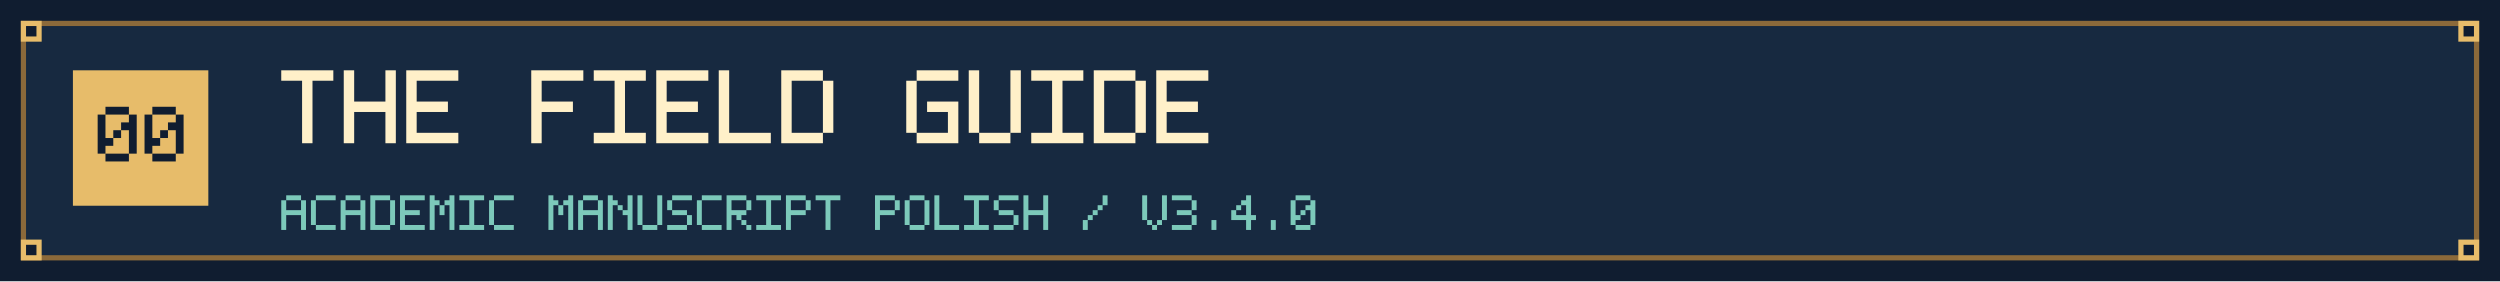
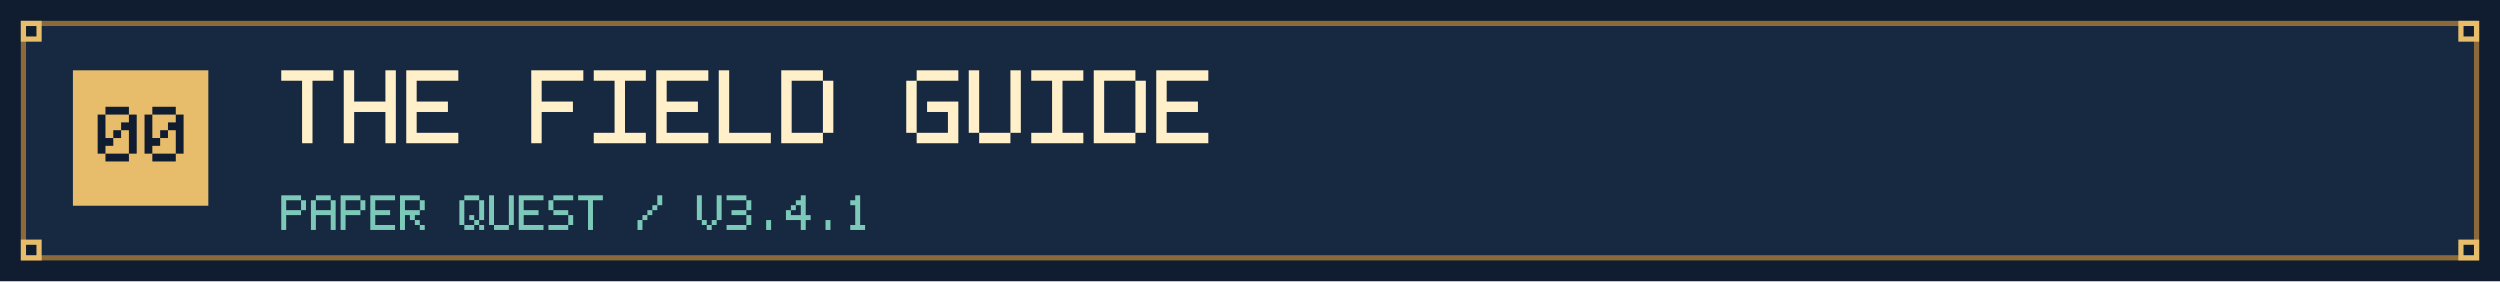
- <svg xmlns="http://www.w3.org/2000/svg" width="960" height="108" viewBox="0 0 960 108" role="img" aria-label="THE FIELD GUIDE. ACADEMIC MANUSCRIPT POLISH / V3.4.0">
+ <svg xmlns="http://www.w3.org/2000/svg" width="960" height="108" viewBox="0 0 960 108" role="img" aria-label="THE FIELD GUIDE. PAPER QUEST / V3.4.1">
  <rect x="0" y="0" width="960" height="108" fill="#101d30" />
  <rect x="8" y="8" width="944" height="92" fill="#8b693a" />
  <rect x="10" y="10" width="940" height="88" fill="#172940" />
  <rect x="8" y="8" width="8" height="8" fill="#e7bc6a" />
  <rect x="10" y="10" width="4" height="4" fill="#101d30" />
  <rect x="944" y="8" width="8" height="8" fill="#e7bc6a" />
  <rect x="946" y="10" width="4" height="4" fill="#101d30" />
  <rect x="8" y="92" width="8" height="8" fill="#e7bc6a" />
  <rect x="10" y="94" width="4" height="4" fill="#101d30" />
  <rect x="944" y="92" width="8" height="8" fill="#e7bc6a" />
  <rect x="946" y="94" width="4" height="4" fill="#101d30" />
  <rect x="28" y="27" width="52" height="52" fill="#e7bc6a" />
  <path d="M40.5,41h3v3h-3zM43.5,41h3v3h-3zM46.5,41h3v3h-3zM37.5,44h3v3h-3zM49.5,44h3v3h-3zM37.5,47h3v3h-3zM46.5,47h3v3h-3zM49.5,47h3v3h-3zM37.5,50h3v3h-3zM43.5,50h3v3h-3zM49.5,50h3v3h-3zM37.5,53h3v3h-3zM40.5,53h3v3h-3zM49.5,53h3v3h-3zM37.5,56h3v3h-3zM49.5,56h3v3h-3zM40.5,59h3v3h-3zM43.5,59h3v3h-3zM46.5,59h3v3h-3zM58.5,41h3v3h-3zM61.5,41h3v3h-3zM64.5,41h3v3h-3zM55.5,44h3v3h-3zM67.5,44h3v3h-3zM55.5,47h3v3h-3zM64.5,47h3v3h-3zM67.5,47h3v3h-3zM55.5,50h3v3h-3zM61.5,50h3v3h-3zM67.5,50h3v3h-3zM55.5,53h3v3h-3zM58.5,53h3v3h-3zM67.5,53h3v3h-3zM55.5,56h3v3h-3zM67.5,56h3v3h-3zM58.5,59h3v3h-3zM61.5,59h3v3h-3zM64.5,59h3v3h-3z" fill="#101d30" />
  <path d="M108,27h4v4h-4zM112,27h4v4h-4zM116,27h4v4h-4zM120,27h4v4h-4zM124,27h4v4h-4zM116,31h4v4h-4zM116,35h4v4h-4zM116,39h4v4h-4zM116,43h4v4h-4zM116,47h4v4h-4zM116,51h4v4h-4zM132,27h4v4h-4zM148,27h4v4h-4zM132,31h4v4h-4zM148,31h4v4h-4zM132,35h4v4h-4zM148,35h4v4h-4zM132,39h4v4h-4zM136,39h4v4h-4zM140,39h4v4h-4zM144,39h4v4h-4zM148,39h4v4h-4zM132,43h4v4h-4zM148,43h4v4h-4zM132,47h4v4h-4zM148,47h4v4h-4zM132,51h4v4h-4zM148,51h4v4h-4zM156,27h4v4h-4zM160,27h4v4h-4zM164,27h4v4h-4zM168,27h4v4h-4zM172,27h4v4h-4zM156,31h4v4h-4zM156,35h4v4h-4zM156,39h4v4h-4zM160,39h4v4h-4zM164,39h4v4h-4zM168,39h4v4h-4zM156,43h4v4h-4zM156,47h4v4h-4zM156,51h4v4h-4zM160,51h4v4h-4zM164,51h4v4h-4zM168,51h4v4h-4zM172,51h4v4h-4zM204,27h4v4h-4zM208,27h4v4h-4zM212,27h4v4h-4zM216,27h4v4h-4zM220,27h4v4h-4zM204,31h4v4h-4zM204,35h4v4h-4zM204,39h4v4h-4zM208,39h4v4h-4zM212,39h4v4h-4zM216,39h4v4h-4zM204,43h4v4h-4zM204,47h4v4h-4zM204,51h4v4h-4zM228,27h4v4h-4zM232,27h4v4h-4zM236,27h4v4h-4zM240,27h4v4h-4zM244,27h4v4h-4zM236,31h4v4h-4zM236,35h4v4h-4zM236,39h4v4h-4zM236,43h4v4h-4zM236,47h4v4h-4zM228,51h4v4h-4zM232,51h4v4h-4zM236,51h4v4h-4zM240,51h4v4h-4zM244,51h4v4h-4zM252,27h4v4h-4zM256,27h4v4h-4zM260,27h4v4h-4zM264,27h4v4h-4zM268,27h4v4h-4zM252,31h4v4h-4zM252,35h4v4h-4zM252,39h4v4h-4zM256,39h4v4h-4zM260,39h4v4h-4zM264,39h4v4h-4zM252,43h4v4h-4zM252,47h4v4h-4zM252,51h4v4h-4zM256,51h4v4h-4zM260,51h4v4h-4zM264,51h4v4h-4zM268,51h4v4h-4zM276,27h4v4h-4zM276,31h4v4h-4zM276,35h4v4h-4zM276,39h4v4h-4zM276,43h4v4h-4zM276,47h4v4h-4zM276,51h4v4h-4zM280,51h4v4h-4zM284,51h4v4h-4zM288,51h4v4h-4zM292,51h4v4h-4zM300,27h4v4h-4zM304,27h4v4h-4zM308,27h4v4h-4zM312,27h4v4h-4zM300,31h4v4h-4zM316,31h4v4h-4zM300,35h4v4h-4zM316,35h4v4h-4zM300,39h4v4h-4zM316,39h4v4h-4zM300,43h4v4h-4zM316,43h4v4h-4zM300,47h4v4h-4zM316,47h4v4h-4zM300,51h4v4h-4zM304,51h4v4h-4zM308,51h4v4h-4zM312,51h4v4h-4zM352,27h4v4h-4zM356,27h4v4h-4zM360,27h4v4h-4zM364,27h4v4h-4zM348,31h4v4h-4zM348,35h4v4h-4zM348,39h4v4h-4zM356,39h4v4h-4zM360,39h4v4h-4zM364,39h4v4h-4zM348,43h4v4h-4zM364,43h4v4h-4zM348,47h4v4h-4zM364,47h4v4h-4zM352,51h4v4h-4zM356,51h4v4h-4zM360,51h4v4h-4zM364,51h4v4h-4zM372,27h4v4h-4zM388,27h4v4h-4zM372,31h4v4h-4zM388,31h4v4h-4zM372,35h4v4h-4zM388,35h4v4h-4zM372,39h4v4h-4zM388,39h4v4h-4zM372,43h4v4h-4zM388,43h4v4h-4zM372,47h4v4h-4zM388,47h4v4h-4zM376,51h4v4h-4zM380,51h4v4h-4zM384,51h4v4h-4zM396,27h4v4h-4zM400,27h4v4h-4zM404,27h4v4h-4zM408,27h4v4h-4zM412,27h4v4h-4zM404,31h4v4h-4zM404,35h4v4h-4zM404,39h4v4h-4zM404,43h4v4h-4zM404,47h4v4h-4zM396,51h4v4h-4zM400,51h4v4h-4zM404,51h4v4h-4zM408,51h4v4h-4zM412,51h4v4h-4zM420,27h4v4h-4zM424,27h4v4h-4zM428,27h4v4h-4zM432,27h4v4h-4zM420,31h4v4h-4zM436,31h4v4h-4zM420,35h4v4h-4zM436,35h4v4h-4zM420,39h4v4h-4zM436,39h4v4h-4zM420,43h4v4h-4zM436,43h4v4h-4zM420,47h4v4h-4zM436,47h4v4h-4zM420,51h4v4h-4zM424,51h4v4h-4zM428,51h4v4h-4zM432,51h4v4h-4zM444,27h4v4h-4zM448,27h4v4h-4zM452,27h4v4h-4zM456,27h4v4h-4zM460,27h4v4h-4zM444,31h4v4h-4zM444,35h4v4h-4zM444,39h4v4h-4zM448,39h4v4h-4zM452,39h4v4h-4zM456,39h4v4h-4zM444,43h4v4h-4zM444,47h4v4h-4zM444,51h4v4h-4zM448,51h4v4h-4zM452,51h4v4h-4zM456,51h4v4h-4zM460,51h4v4h-4z" fill="#fff0c9" />
-   <path d="M109.9,75h1.9v1.9h-1.9zM111.8,75h1.9v1.9h-1.9zM113.7,75h1.9v1.9h-1.9zM108,76.9h1.9v1.9h-1.9zM115.6,76.9h1.9v1.9h-1.9zM108,78.8h1.9v1.9h-1.9zM115.6,78.8h1.9v1.9h-1.9zM108,80.7h1.9v1.9h-1.9zM109.9,80.7h1.9v1.9h-1.9zM111.8,80.7h1.9v1.9h-1.9zM113.7,80.7h1.9v1.9h-1.9zM115.6,80.7h1.9v1.9h-1.9zM108,82.6h1.9v1.9h-1.9zM115.6,82.6h1.9v1.9h-1.9zM108,84.5h1.9v1.9h-1.9zM115.6,84.5h1.9v1.9h-1.9zM108,86.4h1.9v1.9h-1.9zM115.6,86.4h1.9v1.9h-1.9zM121.3,75h1.9v1.9h-1.9zM123.2,75h1.9v1.9h-1.9zM125.1,75h1.9v1.9h-1.9zM127,75h1.9v1.9h-1.9zM119.4,76.9h1.9v1.9h-1.9zM119.4,78.8h1.9v1.9h-1.9zM119.4,80.7h1.9v1.9h-1.9zM119.4,82.6h1.9v1.9h-1.9zM119.4,84.5h1.9v1.9h-1.9zM121.3,86.4h1.9v1.9h-1.9zM123.2,86.4h1.9v1.9h-1.9zM125.1,86.4h1.9v1.9h-1.9zM127,86.4h1.9v1.9h-1.9zM132.7,75h1.9v1.9h-1.9zM134.6,75h1.9v1.9h-1.9zM136.5,75h1.9v1.9h-1.9zM130.8,76.9h1.9v1.9h-1.9zM138.4,76.9h1.9v1.9h-1.9zM130.8,78.8h1.9v1.9h-1.9zM138.4,78.8h1.9v1.9h-1.9zM130.8,80.7h1.9v1.9h-1.9zM132.7,80.7h1.9v1.9h-1.9zM134.6,80.7h1.9v1.9h-1.9zM136.5,80.7h1.9v1.9h-1.9zM138.4,80.7h1.9v1.9h-1.9zM130.8,82.6h1.9v1.9h-1.9zM138.4,82.6h1.9v1.9h-1.9zM130.8,84.5h1.9v1.9h-1.9zM138.4,84.5h1.9v1.9h-1.9zM130.8,86.4h1.9v1.9h-1.9zM138.4,86.4h1.9v1.9h-1.9zM142.2,75h1.9v1.9h-1.9zM144.1,75h1.9v1.9h-1.9zM146,75h1.9v1.9h-1.9zM147.9,75h1.9v1.9h-1.9zM142.2,76.9h1.9v1.9h-1.9zM149.8,76.9h1.9v1.9h-1.9zM142.2,78.8h1.9v1.9h-1.9zM149.8,78.8h1.9v1.9h-1.9zM142.2,80.7h1.9v1.9h-1.9zM149.8,80.7h1.9v1.9h-1.9zM142.2,82.6h1.9v1.9h-1.9zM149.8,82.6h1.9v1.9h-1.9zM142.2,84.5h1.9v1.9h-1.9zM149.8,84.5h1.9v1.9h-1.9zM142.2,86.4h1.9v1.9h-1.9zM144.1,86.4h1.9v1.9h-1.9zM146,86.4h1.9v1.9h-1.9zM147.9,86.4h1.9v1.9h-1.9zM153.6,75h1.9v1.9h-1.9zM155.5,75h1.9v1.9h-1.9zM157.4,75h1.9v1.9h-1.9zM159.3,75h1.9v1.9h-1.9zM161.2,75h1.9v1.9h-1.9zM153.6,76.9h1.9v1.9h-1.9zM153.6,78.8h1.9v1.9h-1.9zM153.6,80.7h1.9v1.9h-1.9zM155.5,80.7h1.9v1.9h-1.9zM157.4,80.7h1.9v1.9h-1.9zM159.3,80.7h1.9v1.9h-1.9zM153.6,82.6h1.9v1.9h-1.9zM153.6,84.5h1.9v1.9h-1.9zM153.6,86.4h1.9v1.9h-1.9zM155.5,86.4h1.9v1.9h-1.9zM157.4,86.4h1.9v1.9h-1.9zM159.3,86.4h1.9v1.9h-1.9zM161.2,86.4h1.9v1.9h-1.9zM165,75h1.9v1.9h-1.9zM172.6,75h1.9v1.9h-1.9zM165,76.9h1.9v1.9h-1.9zM166.9,76.9h1.9v1.9h-1.9zM170.7,76.9h1.9v1.9h-1.9zM172.6,76.9h1.9v1.9h-1.9zM165,78.8h1.9v1.9h-1.9zM168.8,78.8h1.9v1.9h-1.9zM172.6,78.8h1.9v1.9h-1.9zM165,80.7h1.9v1.9h-1.9zM168.8,80.7h1.9v1.9h-1.9zM172.6,80.7h1.9v1.9h-1.9zM165,82.6h1.9v1.9h-1.9zM172.6,82.6h1.9v1.9h-1.9zM165,84.5h1.9v1.9h-1.9zM172.6,84.5h1.9v1.9h-1.9zM165,86.4h1.9v1.9h-1.9zM172.6,86.4h1.9v1.9h-1.9zM176.4,75h1.9v1.9h-1.9zM178.3,75h1.9v1.9h-1.9zM180.2,75h1.9v1.9h-1.9zM182.1,75h1.9v1.9h-1.9zM184,75h1.9v1.9h-1.9zM180.2,76.9h1.9v1.9h-1.9zM180.2,78.8h1.9v1.9h-1.9zM180.2,80.7h1.9v1.9h-1.9zM180.2,82.6h1.9v1.9h-1.9zM180.2,84.5h1.9v1.9h-1.9zM176.4,86.4h1.9v1.9h-1.9zM178.3,86.4h1.9v1.9h-1.9zM180.2,86.4h1.9v1.9h-1.9zM182.1,86.4h1.9v1.9h-1.9zM184,86.4h1.9v1.9h-1.9zM189.7,75h1.9v1.9h-1.9zM191.6,75h1.9v1.9h-1.9zM193.5,75h1.9v1.9h-1.9zM195.4,75h1.9v1.9h-1.9zM187.8,76.9h1.9v1.9h-1.9zM187.8,78.8h1.9v1.9h-1.9zM187.8,80.7h1.9v1.9h-1.9zM187.8,82.6h1.9v1.9h-1.9zM187.8,84.5h1.9v1.9h-1.9zM189.7,86.4h1.9v1.9h-1.9zM191.6,86.4h1.9v1.9h-1.9zM193.5,86.4h1.9v1.9h-1.9zM195.4,86.4h1.9v1.9h-1.9zM210.6,75h1.9v1.9h-1.9zM218.2,75h1.9v1.9h-1.9zM210.6,76.9h1.9v1.9h-1.9zM212.5,76.9h1.9v1.9h-1.9zM216.3,76.9h1.9v1.9h-1.9zM218.2,76.9h1.9v1.9h-1.9zM210.6,78.8h1.9v1.9h-1.9zM214.4,78.8h1.9v1.9h-1.9zM218.2,78.8h1.9v1.9h-1.9zM210.6,80.7h1.9v1.9h-1.9zM214.4,80.7h1.9v1.9h-1.9zM218.2,80.7h1.9v1.9h-1.9zM210.6,82.6h1.9v1.9h-1.9zM218.2,82.6h1.9v1.9h-1.9zM210.6,84.5h1.9v1.9h-1.9zM218.2,84.5h1.9v1.9h-1.9zM210.6,86.4h1.9v1.9h-1.9zM218.2,86.4h1.9v1.9h-1.9zM223.9,75h1.9v1.9h-1.9zM225.8,75h1.9v1.9h-1.9zM227.7,75h1.9v1.9h-1.9zM222,76.9h1.9v1.9h-1.9zM229.6,76.9h1.9v1.9h-1.9zM222,78.8h1.9v1.9h-1.9zM229.6,78.8h1.9v1.9h-1.9zM222,80.7h1.9v1.9h-1.9zM223.9,80.7h1.9v1.9h-1.9zM225.8,80.7h1.9v1.9h-1.9zM227.7,80.7h1.9v1.9h-1.9zM229.6,80.7h1.9v1.9h-1.9zM222,82.6h1.9v1.9h-1.9zM229.6,82.6h1.9v1.9h-1.9zM222,84.5h1.9v1.9h-1.9zM229.6,84.5h1.9v1.9h-1.9zM222,86.4h1.9v1.9h-1.9zM229.6,86.4h1.9v1.9h-1.9zM233.4,75h1.9v1.9h-1.9zM241,75h1.9v1.9h-1.9zM233.4,76.9h1.9v1.9h-1.9zM235.3,76.9h1.9v1.9h-1.9zM241,76.9h1.9v1.9h-1.9zM233.4,78.8h1.9v1.9h-1.9zM237.2,78.8h1.9v1.9h-1.9zM241,78.8h1.9v1.9h-1.9zM233.4,80.7h1.9v1.9h-1.9zM239.1,80.7h1.9v1.9h-1.9zM241,80.7h1.9v1.9h-1.9zM233.4,82.6h1.9v1.9h-1.9zM241,82.6h1.9v1.9h-1.9zM233.4,84.5h1.9v1.9h-1.9zM241,84.5h1.9v1.9h-1.9zM233.4,86.4h1.9v1.9h-1.9zM241,86.4h1.9v1.9h-1.9zM244.8,75h1.9v1.9h-1.9zM252.4,75h1.9v1.9h-1.9zM244.8,76.9h1.9v1.9h-1.9zM252.4,76.9h1.9v1.9h-1.9zM244.8,78.8h1.9v1.9h-1.9zM252.4,78.8h1.9v1.9h-1.9zM244.8,80.7h1.9v1.9h-1.9zM252.4,80.7h1.9v1.9h-1.9zM244.8,82.6h1.9v1.9h-1.9zM252.4,82.6h1.9v1.9h-1.9zM244.8,84.5h1.9v1.9h-1.9zM252.4,84.5h1.9v1.9h-1.9zM246.7,86.4h1.9v1.9h-1.9zM248.6,86.4h1.9v1.9h-1.9zM250.5,86.4h1.9v1.9h-1.9zM258.1,75h1.9v1.9h-1.9zM260,75h1.9v1.9h-1.9zM261.9,75h1.9v1.9h-1.9zM263.8,75h1.9v1.9h-1.9zM256.2,76.9h1.9v1.9h-1.9zM256.2,78.8h1.9v1.9h-1.9zM258.1,80.7h1.9v1.9h-1.9zM260,80.7h1.9v1.9h-1.9zM261.9,80.7h1.9v1.9h-1.9zM263.8,82.6h1.9v1.9h-1.9zM263.8,84.5h1.9v1.9h-1.9zM256.2,86.4h1.9v1.9h-1.9zM258.1,86.4h1.9v1.9h-1.9zM260,86.4h1.9v1.9h-1.9zM261.9,86.4h1.9v1.9h-1.9zM269.5,75h1.9v1.9h-1.9zM271.4,75h1.9v1.9h-1.9zM273.3,75h1.9v1.9h-1.9zM275.2,75h1.9v1.9h-1.9zM267.6,76.9h1.9v1.9h-1.9zM267.6,78.8h1.9v1.9h-1.9zM267.6,80.7h1.9v1.9h-1.9zM267.6,82.6h1.9v1.9h-1.9zM267.6,84.5h1.9v1.9h-1.9zM269.5,86.4h1.9v1.9h-1.9zM271.4,86.4h1.9v1.9h-1.9zM273.3,86.4h1.9v1.9h-1.9zM275.2,86.4h1.9v1.9h-1.9zM279,75h1.9v1.9h-1.9zM280.9,75h1.9v1.9h-1.9zM282.8,75h1.9v1.9h-1.9zM284.7,75h1.9v1.9h-1.9zM279,76.9h1.9v1.9h-1.9zM286.6,76.9h1.9v1.9h-1.9zM279,78.8h1.9v1.9h-1.9zM286.6,78.8h1.9v1.9h-1.9zM279,80.7h1.9v1.9h-1.9zM280.9,80.7h1.9v1.9h-1.9zM282.8,80.7h1.9v1.9h-1.9zM284.7,80.7h1.9v1.9h-1.9zM279,82.6h1.9v1.9h-1.9zM282.8,82.6h1.9v1.9h-1.9zM279,84.5h1.9v1.9h-1.9zM284.7,84.5h1.9v1.9h-1.9zM279,86.4h1.9v1.9h-1.9zM286.6,86.4h1.9v1.9h-1.9zM290.4,75h1.9v1.9h-1.9zM292.3,75h1.9v1.9h-1.9zM294.2,75h1.9v1.9h-1.9zM296.1,75h1.9v1.9h-1.9zM298,75h1.9v1.9h-1.9zM294.2,76.9h1.9v1.9h-1.9zM294.2,78.8h1.9v1.9h-1.9zM294.2,80.7h1.9v1.9h-1.9zM294.2,82.6h1.9v1.9h-1.9zM294.2,84.5h1.9v1.9h-1.9zM290.4,86.4h1.9v1.9h-1.9zM292.3,86.4h1.9v1.9h-1.9zM294.2,86.4h1.9v1.9h-1.9zM296.1,86.4h1.9v1.9h-1.9zM298,86.4h1.9v1.9h-1.9zM301.8,75h1.9v1.9h-1.9zM303.7,75h1.9v1.9h-1.9zM305.6,75h1.9v1.9h-1.9zM307.5,75h1.9v1.9h-1.9zM301.8,76.9h1.9v1.9h-1.9zM309.4,76.9h1.9v1.9h-1.9zM301.8,78.8h1.9v1.9h-1.9zM309.4,78.8h1.9v1.9h-1.9zM301.8,80.7h1.9v1.9h-1.9zM303.7,80.7h1.9v1.9h-1.9zM305.6,80.7h1.9v1.9h-1.9zM307.5,80.7h1.9v1.9h-1.9zM301.8,82.6h1.9v1.9h-1.9zM301.8,84.5h1.9v1.9h-1.9zM301.8,86.4h1.9v1.9h-1.9zM313.2,75h1.9v1.9h-1.9zM315.1,75h1.9v1.9h-1.9zM317,75h1.9v1.9h-1.9zM318.9,75h1.9v1.9h-1.9zM320.8,75h1.9v1.9h-1.9zM317,76.9h1.9v1.9h-1.9zM317,78.8h1.9v1.9h-1.9zM317,80.7h1.9v1.9h-1.9zM317,82.6h1.9v1.9h-1.9zM317,84.5h1.9v1.9h-1.9zM317,86.4h1.9v1.9h-1.9zM336,75h1.9v1.9h-1.9zM337.9,75h1.9v1.9h-1.9zM339.8,75h1.9v1.9h-1.9zM341.7,75h1.9v1.9h-1.9zM336,76.9h1.9v1.9h-1.9zM343.6,76.9h1.9v1.9h-1.9zM336,78.8h1.9v1.9h-1.9zM343.6,78.8h1.9v1.9h-1.9zM336,80.7h1.9v1.9h-1.9zM337.9,80.7h1.9v1.9h-1.9zM339.8,80.7h1.9v1.9h-1.9zM341.7,80.7h1.9v1.9h-1.9zM336,82.6h1.9v1.9h-1.9zM336,84.5h1.9v1.9h-1.9zM336,86.4h1.9v1.9h-1.9zM349.3,75h1.9v1.9h-1.9zM351.2,75h1.9v1.9h-1.9zM353.1,75h1.9v1.9h-1.9zM347.4,76.9h1.9v1.9h-1.9zM355,76.9h1.9v1.9h-1.9zM347.4,78.8h1.9v1.9h-1.9zM355,78.8h1.9v1.9h-1.9zM347.4,80.7h1.9v1.9h-1.9zM355,80.7h1.9v1.9h-1.9zM347.4,82.6h1.9v1.9h-1.9zM355,82.6h1.9v1.9h-1.9zM347.4,84.5h1.9v1.9h-1.9zM355,84.5h1.9v1.9h-1.9zM349.3,86.4h1.9v1.9h-1.9zM351.2,86.4h1.9v1.9h-1.9zM353.1,86.4h1.9v1.9h-1.9zM358.8,75h1.9v1.9h-1.9zM358.8,76.9h1.9v1.9h-1.9zM358.8,78.8h1.9v1.9h-1.9zM358.8,80.7h1.9v1.9h-1.9zM358.8,82.6h1.9v1.9h-1.9zM358.8,84.5h1.9v1.9h-1.9zM358.8,86.4h1.9v1.9h-1.9zM360.7,86.4h1.9v1.9h-1.9zM362.6,86.4h1.9v1.9h-1.9zM364.5,86.4h1.9v1.9h-1.9zM366.4,86.4h1.9v1.9h-1.9zM370.2,75h1.9v1.9h-1.9zM372.1,75h1.9v1.9h-1.9zM374,75h1.9v1.9h-1.9zM375.9,75h1.9v1.9h-1.9zM377.8,75h1.9v1.9h-1.9zM374,76.9h1.9v1.9h-1.9zM374,78.8h1.9v1.9h-1.9zM374,80.7h1.9v1.9h-1.9zM374,82.6h1.9v1.9h-1.9zM374,84.5h1.9v1.9h-1.9zM370.2,86.4h1.9v1.9h-1.9zM372.1,86.4h1.9v1.9h-1.9zM374,86.4h1.9v1.9h-1.9zM375.9,86.4h1.9v1.9h-1.9zM377.8,86.4h1.9v1.9h-1.9zM383.5,75h1.9v1.9h-1.9zM385.4,75h1.9v1.9h-1.9zM387.3,75h1.9v1.9h-1.9zM389.2,75h1.9v1.9h-1.9zM381.6,76.9h1.9v1.9h-1.9zM381.6,78.8h1.9v1.9h-1.9zM383.5,80.7h1.9v1.9h-1.9zM385.4,80.7h1.9v1.9h-1.9zM387.3,80.7h1.9v1.9h-1.9zM389.2,82.6h1.9v1.9h-1.9zM389.2,84.5h1.9v1.9h-1.9zM381.6,86.4h1.9v1.9h-1.9zM383.5,86.4h1.9v1.9h-1.9zM385.4,86.4h1.9v1.9h-1.9zM387.3,86.4h1.9v1.9h-1.9zM393,75h1.9v1.9h-1.9zM400.6,75h1.9v1.9h-1.9zM393,76.9h1.9v1.9h-1.9zM400.6,76.9h1.9v1.9h-1.9zM393,78.8h1.9v1.9h-1.9zM400.6,78.8h1.9v1.9h-1.9zM393,80.7h1.9v1.9h-1.9zM394.9,80.7h1.9v1.9h-1.9zM396.8,80.7h1.9v1.9h-1.9zM398.7,80.7h1.9v1.9h-1.9zM400.6,80.7h1.9v1.9h-1.9zM393,82.6h1.9v1.9h-1.9zM400.6,82.6h1.9v1.9h-1.9zM393,84.5h1.9v1.9h-1.9zM400.6,84.5h1.9v1.9h-1.9zM393,86.4h1.9v1.9h-1.9zM400.6,86.4h1.9v1.9h-1.9zM423.4,75h1.9v1.9h-1.9zM423.4,76.9h1.9v1.9h-1.9zM421.5,78.8h1.9v1.9h-1.9zM419.6,80.7h1.9v1.9h-1.9zM417.7,82.6h1.9v1.9h-1.9zM415.8,84.5h1.9v1.9h-1.9zM415.8,86.4h1.9v1.9h-1.9zM438.6,75h1.9v1.9h-1.9zM446.2,75h1.9v1.9h-1.9zM438.6,76.9h1.9v1.9h-1.9zM446.2,76.9h1.9v1.9h-1.9zM438.6,78.8h1.9v1.9h-1.9zM446.2,78.8h1.9v1.9h-1.9zM438.6,80.7h1.9v1.9h-1.9zM446.2,80.7h1.9v1.9h-1.9zM438.6,82.6h1.9v1.9h-1.9zM446.2,82.6h1.9v1.9h-1.9zM440.5,84.5h1.9v1.9h-1.9zM444.3,84.5h1.9v1.9h-1.9zM442.4,86.4h1.9v1.9h-1.9zM450,75h1.9v1.9h-1.9zM451.9,75h1.9v1.9h-1.9zM453.8,75h1.9v1.9h-1.9zM455.7,75h1.9v1.9h-1.9zM457.6,76.9h1.9v1.9h-1.9zM457.6,78.8h1.9v1.9h-1.9zM451.9,80.7h1.9v1.9h-1.9zM453.8,80.7h1.9v1.9h-1.9zM455.7,80.7h1.9v1.9h-1.9zM457.6,82.6h1.9v1.9h-1.9zM457.6,84.5h1.9v1.9h-1.9zM450,86.4h1.9v1.9h-1.9zM451.9,86.4h1.9v1.9h-1.9zM453.8,86.4h1.9v1.9h-1.9zM455.7,86.4h1.9v1.9h-1.9zM465.2,84.5h1.9v1.9h-1.9zM465.2,86.4h1.9v1.9h-1.9zM478.5,75h1.9v1.9h-1.9zM476.6,76.9h1.9v1.9h-1.9zM478.5,76.9h1.9v1.9h-1.9zM474.7,78.8h1.9v1.9h-1.9zM478.5,78.8h1.9v1.9h-1.9zM472.8,80.7h1.9v1.9h-1.9zM478.5,80.7h1.9v1.9h-1.9zM472.8,82.6h1.9v1.9h-1.9zM474.7,82.6h1.9v1.9h-1.9zM476.6,82.6h1.9v1.9h-1.9zM478.5,82.6h1.9v1.9h-1.9zM480.4,82.6h1.9v1.9h-1.9zM478.5,84.5h1.9v1.9h-1.9zM478.5,86.4h1.9v1.9h-1.9zM488,84.5h1.9v1.9h-1.9zM488,86.4h1.9v1.9h-1.9zM497.5,75h1.9v1.9h-1.9zM499.4,75h1.9v1.9h-1.9zM501.3,75h1.9v1.9h-1.9zM495.6,76.9h1.9v1.9h-1.9zM503.2,76.9h1.9v1.9h-1.9zM495.6,78.8h1.9v1.9h-1.9zM501.3,78.8h1.9v1.9h-1.9zM503.2,78.8h1.9v1.9h-1.9zM495.6,80.7h1.9v1.9h-1.9zM499.4,80.7h1.9v1.9h-1.9zM503.2,80.7h1.9v1.9h-1.9zM495.6,82.6h1.9v1.9h-1.9zM497.5,82.6h1.9v1.9h-1.9zM503.2,82.6h1.9v1.9h-1.9zM495.6,84.5h1.9v1.9h-1.9zM503.2,84.5h1.9v1.9h-1.9zM497.5,86.4h1.9v1.9h-1.9zM499.4,86.4h1.9v1.9h-1.9zM501.3,86.4h1.9v1.9h-1.9z" fill="#7cc9ba" />
+   <path d="M108,75h1.9v1.9h-1.9zM109.9,75h1.9v1.9h-1.9zM111.8,75h1.9v1.9h-1.9zM113.7,75h1.9v1.9h-1.9zM108,76.9h1.9v1.9h-1.9zM115.6,76.9h1.9v1.9h-1.9zM108,78.8h1.9v1.9h-1.9zM115.6,78.8h1.9v1.9h-1.9zM108,80.7h1.9v1.9h-1.9zM109.9,80.7h1.9v1.9h-1.9zM111.8,80.7h1.9v1.9h-1.9zM113.7,80.7h1.9v1.9h-1.9zM108,82.6h1.9v1.9h-1.9zM108,84.5h1.9v1.9h-1.9zM108,86.4h1.9v1.9h-1.9zM121.3,75h1.9v1.9h-1.9zM123.2,75h1.9v1.9h-1.9zM125.1,75h1.9v1.9h-1.9zM119.4,76.9h1.9v1.9h-1.9zM127,76.9h1.9v1.9h-1.9zM119.4,78.8h1.9v1.9h-1.9zM127,78.8h1.9v1.9h-1.9zM119.4,80.7h1.9v1.9h-1.9zM121.3,80.7h1.9v1.9h-1.9zM123.2,80.7h1.9v1.9h-1.9zM125.1,80.7h1.9v1.9h-1.9zM127,80.7h1.9v1.9h-1.9zM119.4,82.6h1.9v1.9h-1.9zM127,82.6h1.9v1.9h-1.9zM119.4,84.5h1.9v1.9h-1.9zM127,84.5h1.9v1.9h-1.9zM119.4,86.4h1.9v1.9h-1.9zM127,86.4h1.9v1.9h-1.9zM130.8,75h1.9v1.9h-1.9zM132.7,75h1.9v1.9h-1.9zM134.6,75h1.9v1.9h-1.9zM136.5,75h1.9v1.9h-1.9zM130.8,76.9h1.9v1.9h-1.9zM138.4,76.9h1.9v1.9h-1.9zM130.8,78.8h1.9v1.9h-1.9zM138.4,78.8h1.9v1.9h-1.9zM130.8,80.7h1.9v1.9h-1.9zM132.7,80.7h1.9v1.9h-1.9zM134.6,80.7h1.9v1.9h-1.9zM136.5,80.7h1.9v1.9h-1.9zM130.8,82.6h1.9v1.9h-1.9zM130.8,84.5h1.9v1.9h-1.9zM130.8,86.4h1.9v1.9h-1.9zM142.2,75h1.9v1.9h-1.9zM144.1,75h1.9v1.9h-1.9zM146,75h1.9v1.9h-1.9zM147.9,75h1.9v1.9h-1.9zM149.8,75h1.9v1.9h-1.9zM142.2,76.9h1.9v1.9h-1.9zM142.2,78.8h1.9v1.9h-1.9zM142.2,80.7h1.9v1.9h-1.9zM144.1,80.7h1.9v1.9h-1.9zM146,80.7h1.9v1.9h-1.9zM147.9,80.7h1.9v1.9h-1.9zM142.2,82.6h1.9v1.9h-1.9zM142.2,84.5h1.9v1.9h-1.9zM142.2,86.4h1.9v1.9h-1.9zM144.1,86.4h1.9v1.9h-1.9zM146,86.4h1.9v1.9h-1.9zM147.9,86.4h1.9v1.9h-1.9zM149.8,86.4h1.9v1.9h-1.9zM153.6,75h1.9v1.9h-1.9zM155.5,75h1.9v1.9h-1.9zM157.4,75h1.9v1.9h-1.9zM159.3,75h1.9v1.9h-1.9zM153.6,76.9h1.9v1.9h-1.9zM161.2,76.9h1.9v1.9h-1.9zM153.6,78.8h1.9v1.9h-1.9zM161.2,78.8h1.9v1.9h-1.9zM153.6,80.7h1.9v1.9h-1.9zM155.5,80.7h1.9v1.9h-1.9zM157.4,80.7h1.9v1.9h-1.9zM159.3,80.7h1.9v1.9h-1.9zM153.6,82.6h1.9v1.9h-1.9zM157.4,82.6h1.9v1.9h-1.9zM153.6,84.5h1.9v1.9h-1.9zM159.3,84.5h1.9v1.9h-1.9zM153.6,86.4h1.9v1.9h-1.9zM161.2,86.4h1.9v1.9h-1.9zM178.3,75h1.9v1.9h-1.9zM180.2,75h1.9v1.9h-1.9zM182.1,75h1.9v1.9h-1.9zM176.4,76.9h1.9v1.9h-1.9zM184,76.9h1.9v1.9h-1.9zM176.4,78.8h1.9v1.9h-1.9zM184,78.8h1.9v1.9h-1.9zM176.4,80.7h1.9v1.9h-1.9zM184,80.7h1.9v1.9h-1.9zM176.4,82.6h1.9v1.9h-1.9zM180.2,82.6h1.9v1.9h-1.9zM184,82.6h1.9v1.9h-1.9zM176.4,84.5h1.9v1.9h-1.9zM182.1,84.5h1.9v1.9h-1.9zM178.3,86.4h1.9v1.9h-1.9zM180.2,86.4h1.9v1.9h-1.9zM184,86.4h1.9v1.9h-1.9zM187.8,75h1.9v1.9h-1.9zM195.4,75h1.9v1.9h-1.9zM187.8,76.9h1.9v1.9h-1.9zM195.4,76.9h1.9v1.9h-1.9zM187.8,78.8h1.9v1.9h-1.9zM195.4,78.8h1.9v1.9h-1.9zM187.8,80.7h1.9v1.9h-1.9zM195.4,80.7h1.9v1.9h-1.9zM187.8,82.6h1.9v1.9h-1.9zM195.4,82.6h1.9v1.9h-1.9zM187.8,84.5h1.9v1.9h-1.9zM195.4,84.5h1.9v1.9h-1.9zM189.7,86.4h1.9v1.9h-1.9zM191.6,86.4h1.9v1.9h-1.9zM193.5,86.4h1.9v1.9h-1.9zM199.2,75h1.9v1.9h-1.9zM201.1,75h1.9v1.9h-1.9zM203,75h1.9v1.9h-1.9zM204.9,75h1.9v1.9h-1.9zM206.8,75h1.9v1.9h-1.9zM199.2,76.9h1.9v1.9h-1.9zM199.2,78.8h1.9v1.9h-1.9zM199.2,80.7h1.9v1.9h-1.9zM201.1,80.7h1.9v1.9h-1.9zM203,80.7h1.9v1.9h-1.9zM204.9,80.7h1.9v1.9h-1.9zM199.2,82.6h1.9v1.9h-1.9zM199.2,84.5h1.9v1.9h-1.9zM199.2,86.4h1.9v1.9h-1.9zM201.1,86.4h1.9v1.9h-1.9zM203,86.4h1.9v1.9h-1.9zM204.9,86.4h1.9v1.9h-1.9zM206.8,86.4h1.9v1.9h-1.9zM212.5,75h1.9v1.9h-1.9zM214.4,75h1.9v1.9h-1.9zM216.3,75h1.9v1.9h-1.9zM218.2,75h1.9v1.9h-1.9zM210.6,76.9h1.9v1.9h-1.9zM210.6,78.8h1.9v1.9h-1.9zM212.5,80.7h1.9v1.9h-1.9zM214.4,80.7h1.9v1.9h-1.9zM216.3,80.7h1.9v1.9h-1.9zM218.2,82.6h1.9v1.9h-1.9zM218.2,84.5h1.9v1.9h-1.9zM210.6,86.4h1.9v1.9h-1.9zM212.5,86.4h1.9v1.9h-1.9zM214.4,86.4h1.9v1.9h-1.9zM216.3,86.4h1.9v1.9h-1.9zM222,75h1.9v1.9h-1.9zM223.9,75h1.9v1.9h-1.9zM225.8,75h1.9v1.9h-1.9zM227.7,75h1.9v1.9h-1.9zM229.6,75h1.9v1.9h-1.9zM225.8,76.9h1.9v1.9h-1.9zM225.8,78.8h1.9v1.9h-1.9zM225.8,80.7h1.9v1.9h-1.9zM225.8,82.6h1.9v1.9h-1.9zM225.8,84.5h1.9v1.9h-1.9zM225.8,86.4h1.9v1.9h-1.9zM252.4,75h1.9v1.9h-1.9zM252.4,76.9h1.9v1.9h-1.9zM250.5,78.8h1.9v1.9h-1.9zM248.6,80.7h1.9v1.9h-1.9zM246.7,82.6h1.9v1.9h-1.9zM244.8,84.5h1.9v1.9h-1.9zM244.8,86.4h1.9v1.9h-1.9zM267.6,75h1.9v1.9h-1.9zM275.2,75h1.9v1.9h-1.9zM267.6,76.9h1.9v1.9h-1.9zM275.2,76.9h1.9v1.9h-1.9zM267.6,78.8h1.9v1.9h-1.9zM275.2,78.8h1.9v1.9h-1.9zM267.6,80.7h1.9v1.9h-1.9zM275.2,80.7h1.9v1.9h-1.9zM267.6,82.6h1.9v1.9h-1.9zM275.2,82.6h1.9v1.9h-1.9zM269.5,84.5h1.9v1.9h-1.9zM273.3,84.5h1.9v1.9h-1.9zM271.4,86.4h1.9v1.9h-1.9zM279,75h1.9v1.9h-1.9zM280.9,75h1.9v1.9h-1.9zM282.8,75h1.9v1.9h-1.9zM284.7,75h1.9v1.9h-1.9zM286.6,76.9h1.9v1.9h-1.9zM286.6,78.8h1.9v1.9h-1.9zM280.9,80.7h1.9v1.9h-1.9zM282.8,80.7h1.9v1.9h-1.9zM284.7,80.7h1.9v1.9h-1.9zM286.6,82.6h1.9v1.9h-1.9zM286.6,84.5h1.9v1.9h-1.9zM279,86.4h1.9v1.9h-1.9zM280.9,86.4h1.9v1.9h-1.9zM282.8,86.4h1.9v1.9h-1.9zM284.7,86.4h1.9v1.9h-1.9zM294.2,84.5h1.9v1.9h-1.9zM294.2,86.4h1.9v1.9h-1.9zM307.5,75h1.9v1.9h-1.9zM305.6,76.9h1.9v1.9h-1.9zM307.5,76.9h1.9v1.9h-1.9zM303.7,78.8h1.9v1.9h-1.9zM307.5,78.8h1.9v1.9h-1.9zM301.8,80.7h1.9v1.9h-1.9zM307.5,80.7h1.9v1.9h-1.9zM301.8,82.6h1.9v1.9h-1.9zM303.7,82.6h1.9v1.9h-1.9zM305.6,82.6h1.9v1.9h-1.9zM307.5,82.6h1.9v1.9h-1.9zM309.4,82.6h1.9v1.9h-1.9zM307.5,84.5h1.9v1.9h-1.9zM307.5,86.4h1.9v1.9h-1.9zM317,84.5h1.9v1.9h-1.9zM317,86.4h1.9v1.9h-1.9zM328.4,75h1.9v1.9h-1.9zM326.5,76.9h1.9v1.9h-1.9zM328.4,76.9h1.9v1.9h-1.9zM328.4,78.8h1.9v1.9h-1.9zM328.4,80.7h1.9v1.9h-1.9zM328.4,82.6h1.9v1.9h-1.9zM328.4,84.5h1.9v1.9h-1.9zM326.5,86.4h1.9v1.9h-1.9zM328.4,86.4h1.9v1.9h-1.9zM330.3,86.4h1.9v1.9h-1.9z" fill="#7cc9ba" />
</svg>
